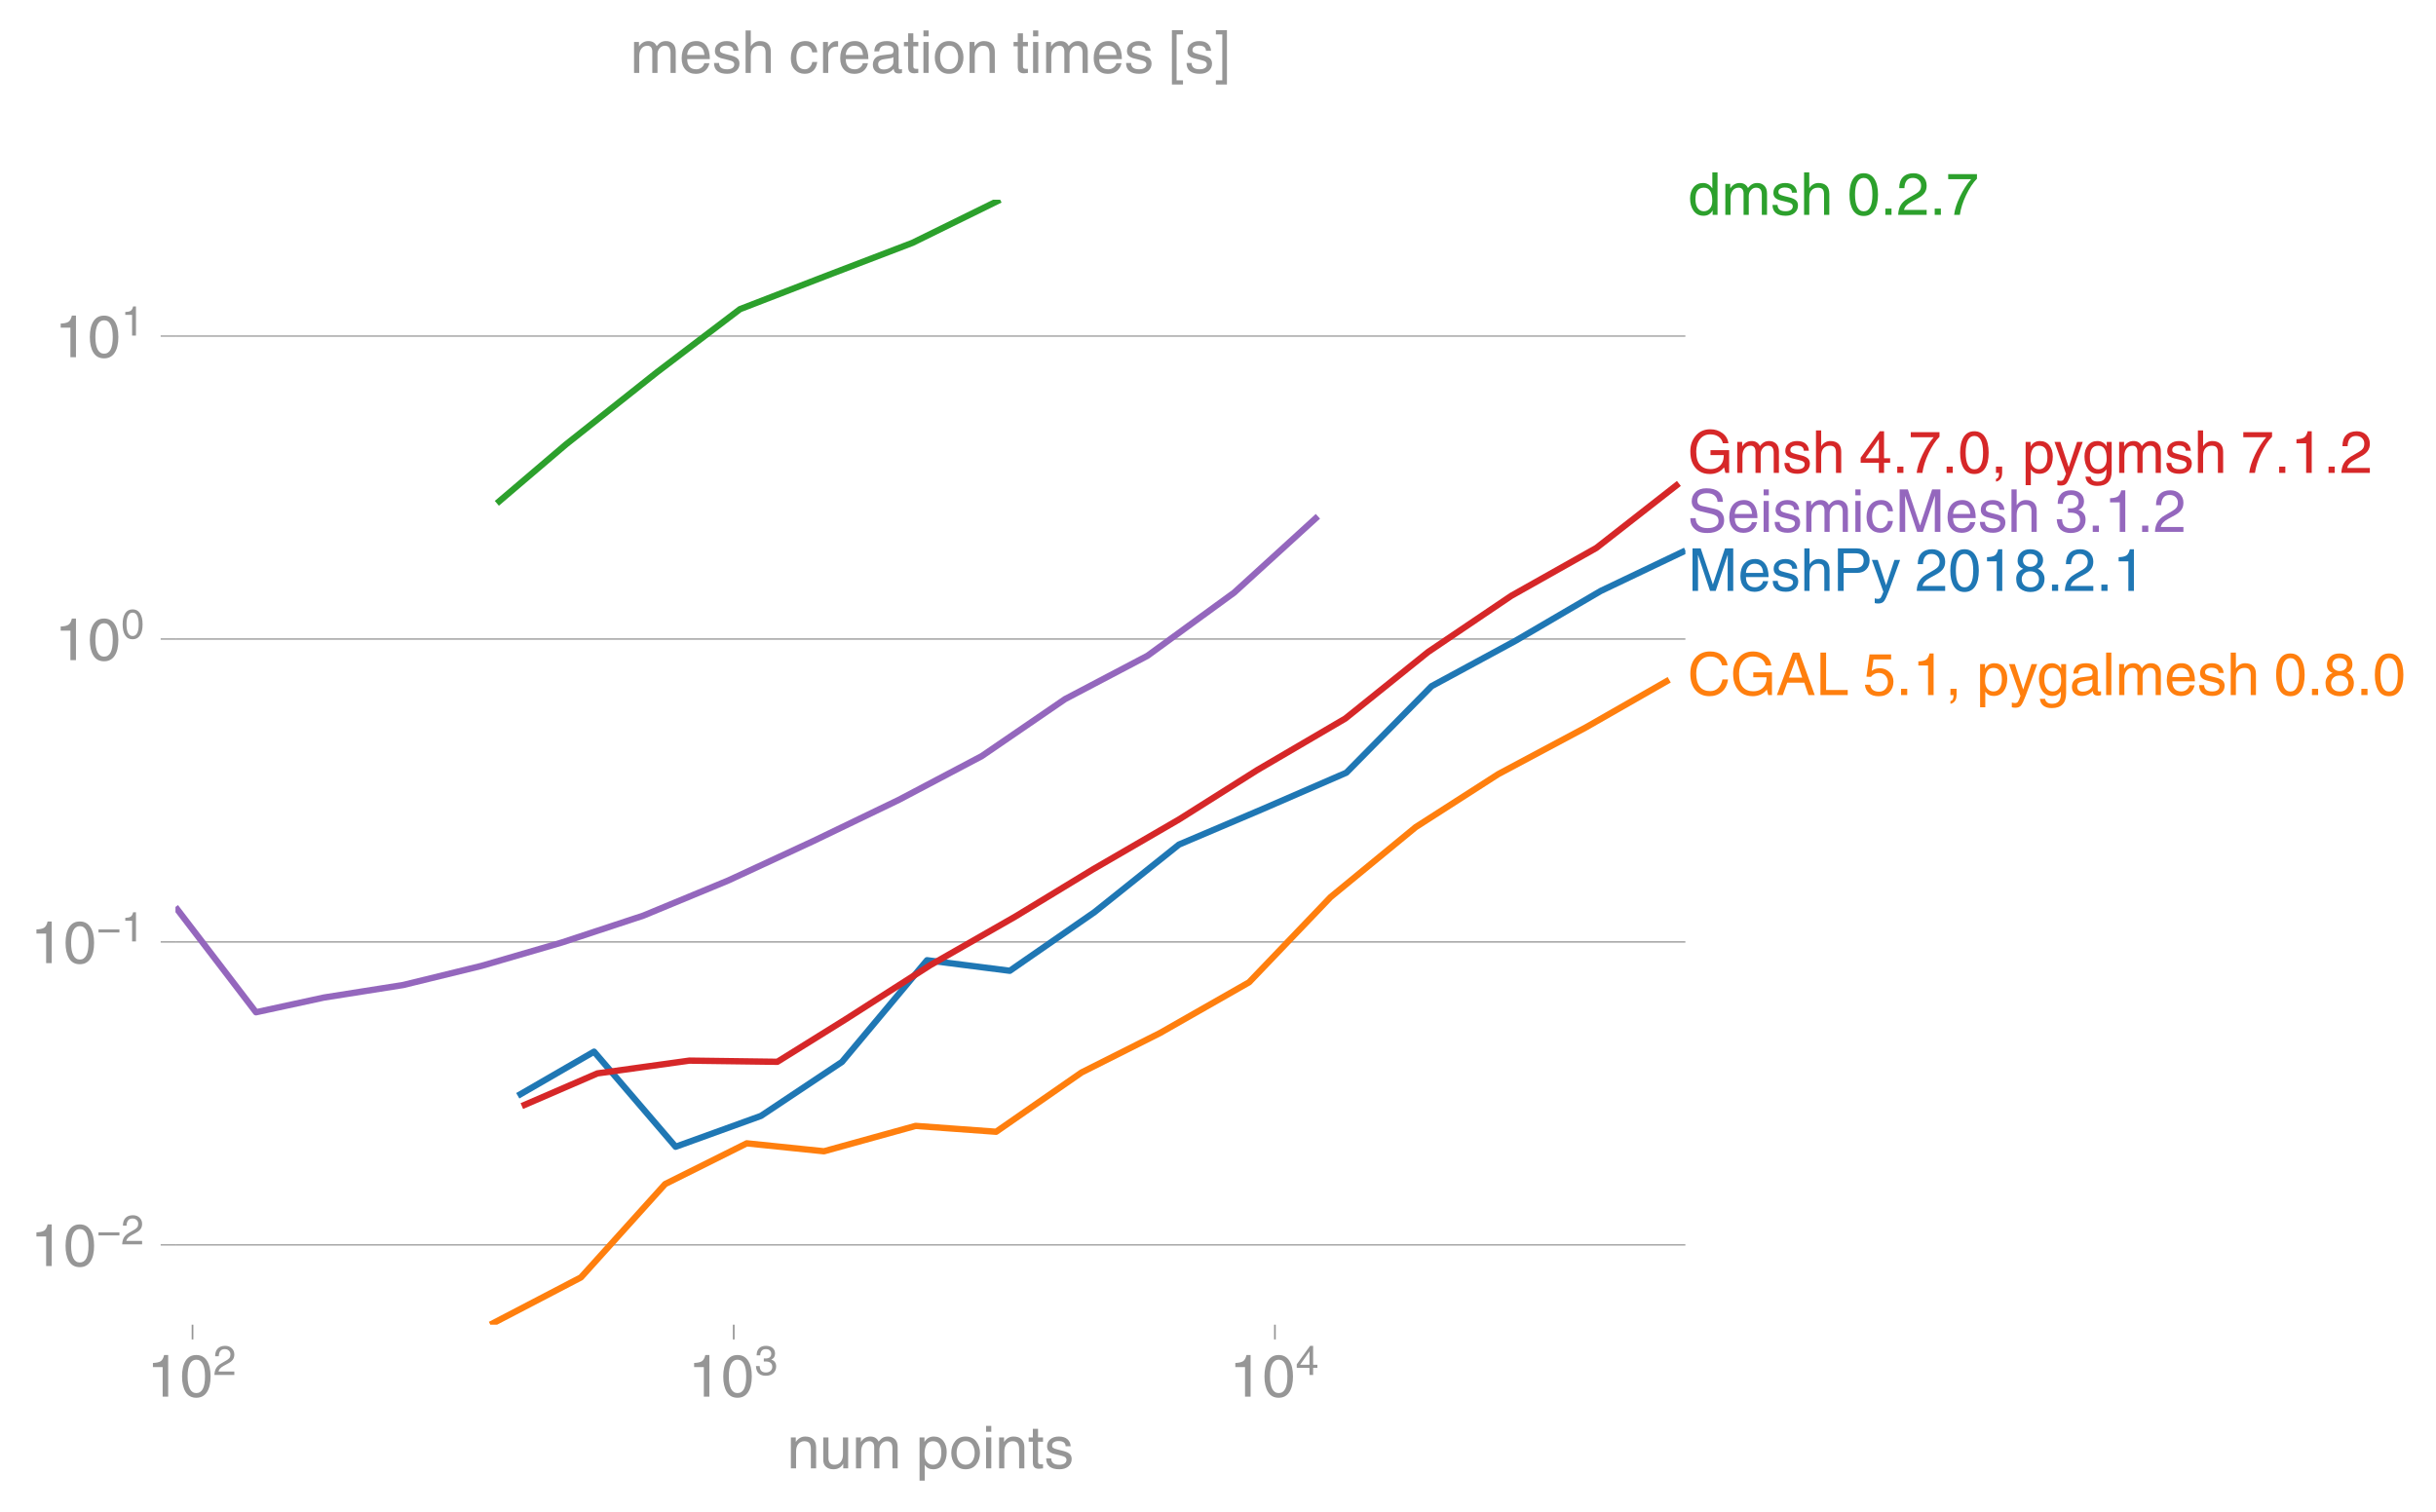
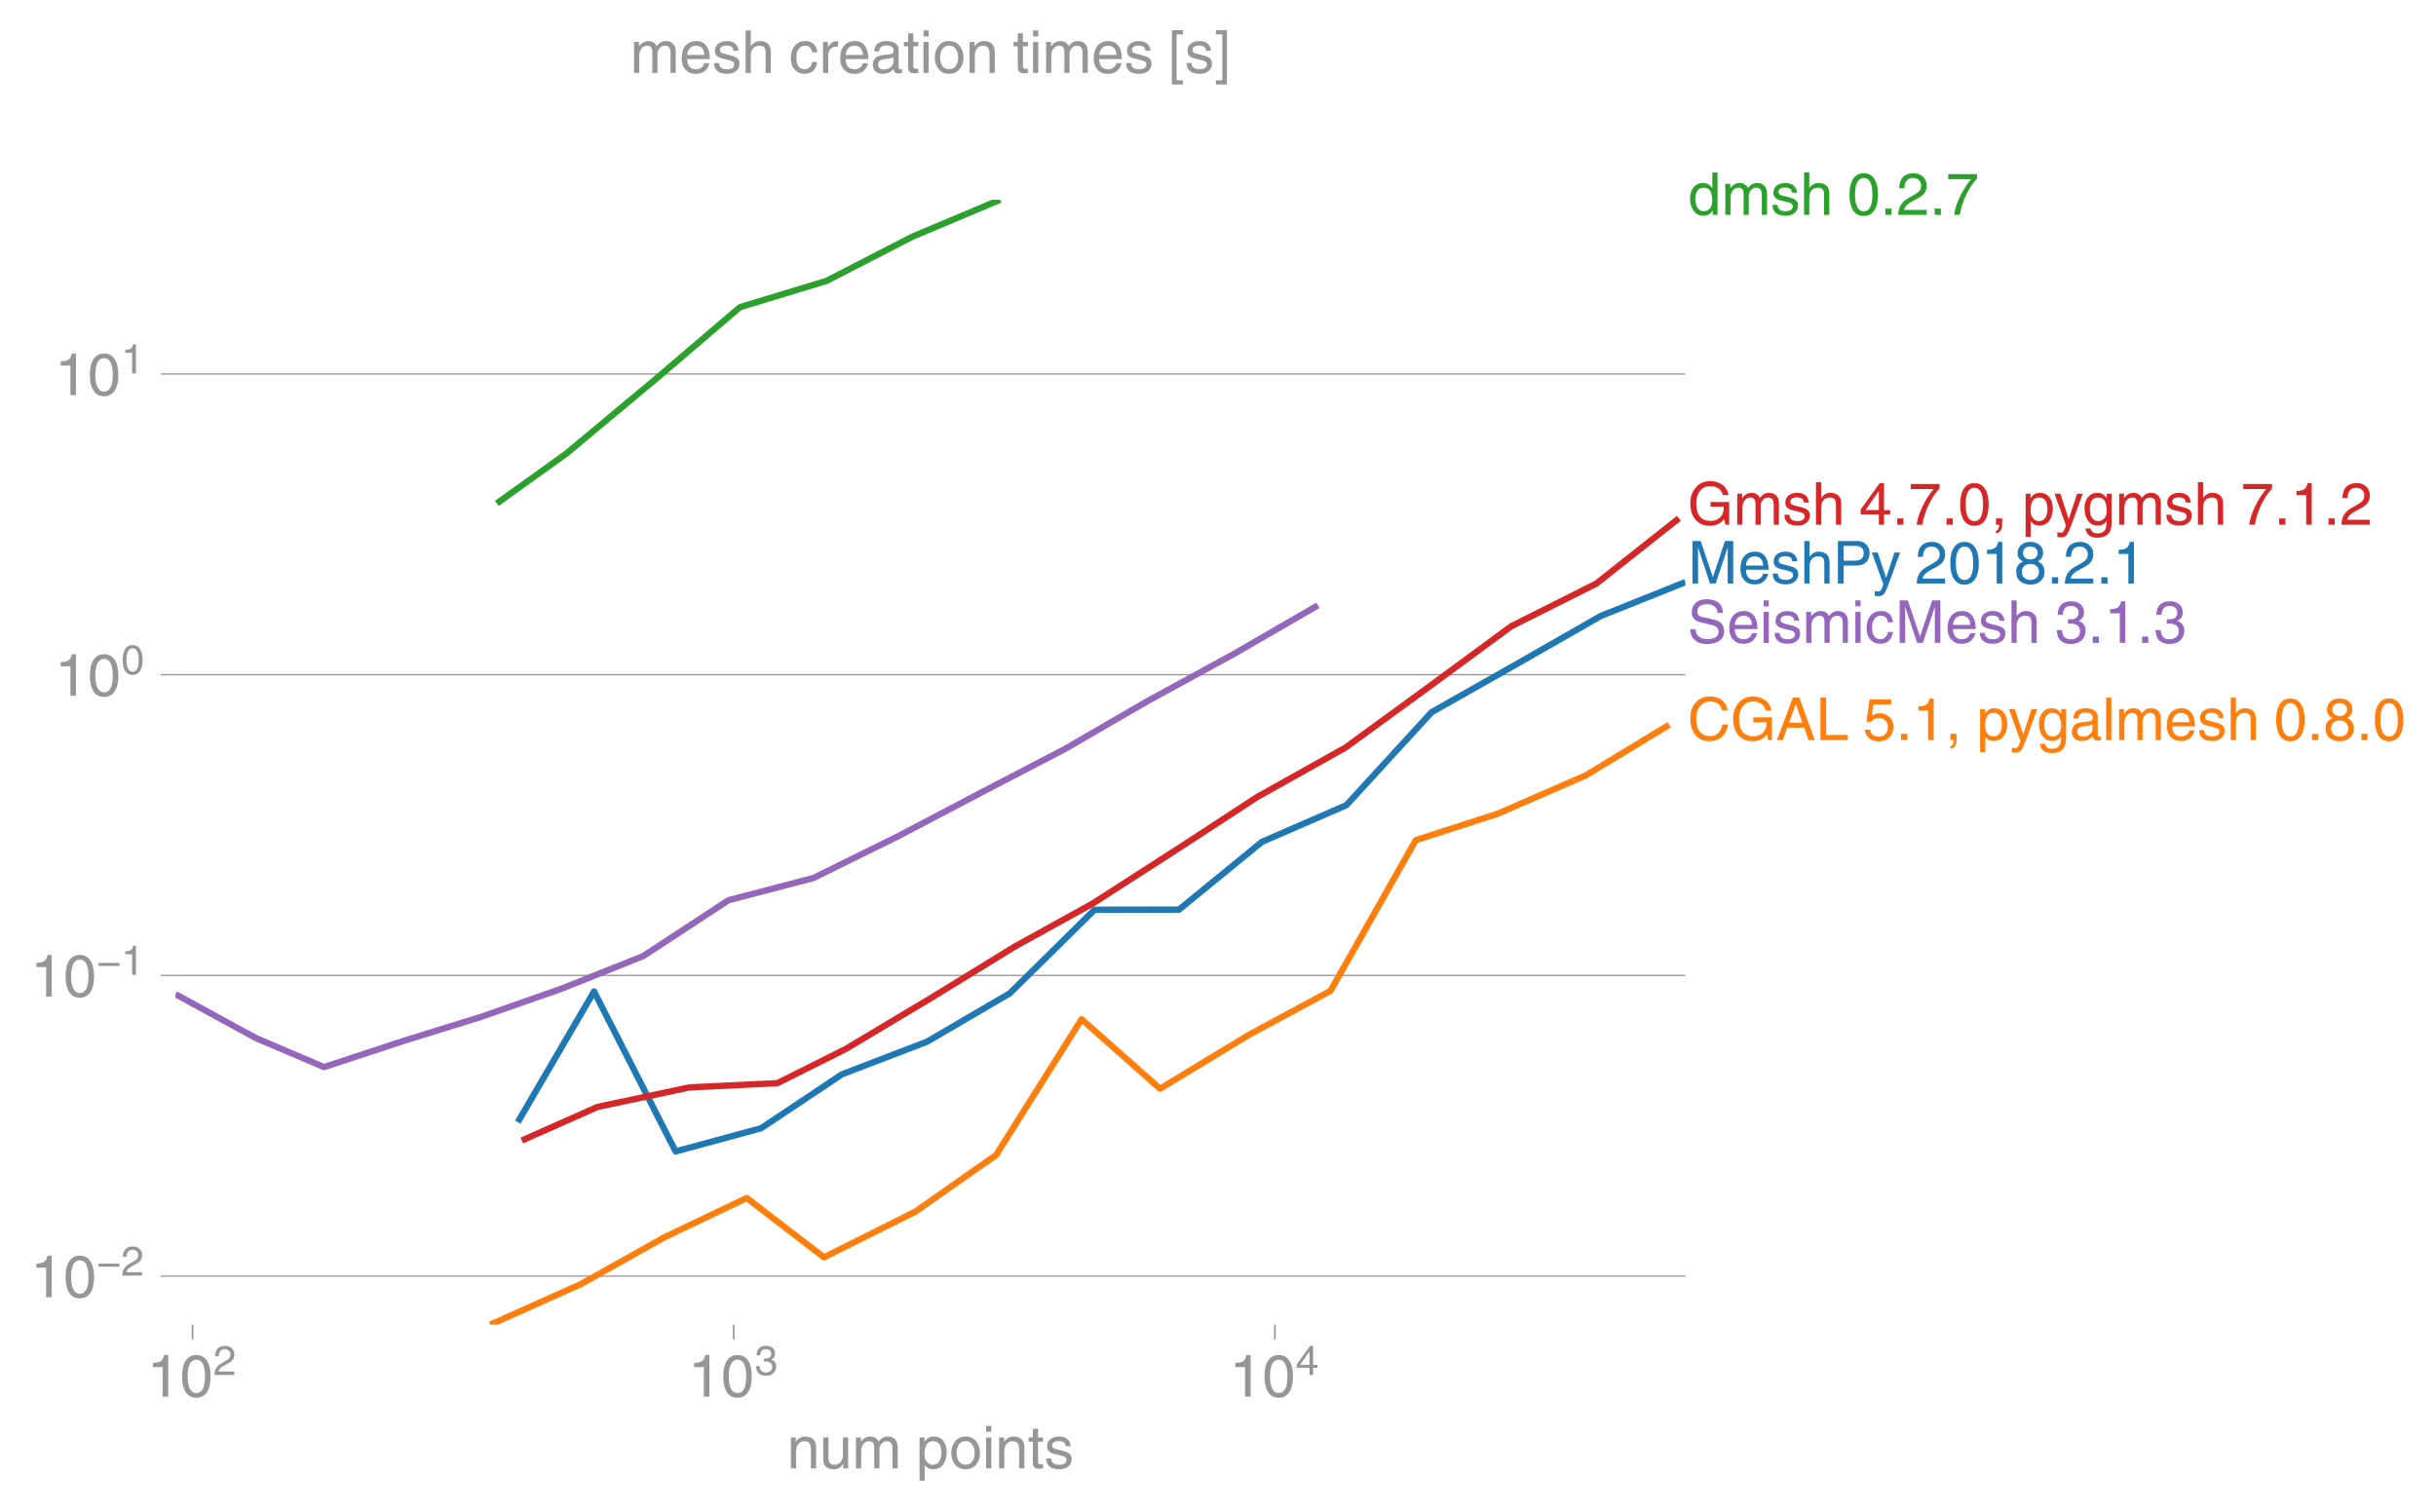
<svg xmlns="http://www.w3.org/2000/svg" xmlns:xlink="http://www.w3.org/1999/xlink" height="476.609" viewBox="0 0 576.155 357.457" width="768.207">
  <defs>
    <style>*{stroke-linecap:butt;stroke-linejoin:round}</style>
  </defs>
  <g id="figure_1">
    <path d="M0 357.457h576.155V0H0z" fill="none" id="patch_1" />
    <g id="axes_1">
      <path d="M41.5 313.361h357.12V47.25H41.5z" fill="none" id="patch_2" />
      <g id="matplotlib.axis_1">
        <g id="xtick_1">
          <g id="line2d_1">
            <defs>
-               <path d="M0 0v3.5" id="m5f967fac92" stroke="#969696" stroke-width=".4" />
-             </defs>
-             <use x="45.534" xlink:href="#m5f967fac92" y="313.361" fill="#969696" stroke="#969696" stroke-width=".4" />
+               <path d="M0 0v3.5" id="m0a24eafb05" stroke="#969696" stroke-width=".4" />
+             </defs>
+             <use x="45.534" xlink:href="#m0a24eafb05" y="313.361" fill="#969696" stroke="#969696" stroke-width=".4" />
          </g>
          <g transform="matrix(.14 0 0 -.14 34.754 330.41)" fill="#969696" id="text_1">
            <defs>
              <path d="M35.89 0h-9.374v49.906H10.109v6.985q8.594.28 12.782 2.75Q27.094 62.109 29 70.313h6.89z" id="HelveticaWorld-Regular-49" />
              <path d="M42.484 34.188q0 14.109-3.734 21.156-3.734 7.062-10.969 7.062-7.078 0-10.89-7.062-3.797-7.047-3.797-21.157 0-13.671 3.75-20.937Q20.609 6 27.78 6q7.235 0 10.969 7 3.734 7.016 3.734 21.188zm9.422 0q0-17.297-6.25-26.704-6.25-9.39-17.875-9.39-12.062 0-18.062 9.734-6 9.75-6 26.36 0 17.03 6.14 26.578 6.157 9.547 17.922 9.547 11.625 0 17.875-9.5t6.25-26.626z" id="HelveticaWorld-Regular-48" />
              <path d="M4.39 45.125q0 12.39 6.391 18.781 6.406 6.407 17.938 6.407 9.656 0 15.812-5.86 6.157-5.86 6.157-15.14 0-7.22-3.547-12.188-3.532-4.953-10.422-8.703l-12.11-6.64Q13.922 15.921 12.5 8.296h38.188V0H2.593q.39 9.906 4.297 16.5 3.906 6.594 12.203 11.375l12.593 7.328q5.032 2.89 7.329 5.984 2.297 3.094 2.297 8.516 0 5.375-3.766 9.031-3.75 3.672-10.156 3.672-7.078 0-10.594-4.672-3.516-4.656-3.61-12.609z" id="HelveticaWorld-Regular-50" />
            </defs>
            <use transform="translate(0 .173)" xlink:href="#HelveticaWorld-Regular-49" />
            <use transform="translate(55.615 .173)" xlink:href="#HelveticaWorld-Regular-48" />
            <use transform="matrix(.7 0 0 .7 112.146 36.781)" xlink:href="#HelveticaWorld-Regular-50" />
          </g>
        </g>
        <g id="xtick_2">
-           <use x="173.537" xlink:href="#m5f967fac92" y="313.361" fill="#969696" stroke="#969696" stroke-width=".4" id="line2d_2" />
+           <use x="173.537" xlink:href="#m0a24eafb05" y="313.361" fill="#969696" stroke="#969696" stroke-width=".4" id="line2d_2" />
          <g transform="matrix(.14 0 0 -.14 162.757 330.41)" fill="#969696" id="text_2">
            <defs>
              <path d="M22.406 39.984q2.203-.187 4.594-.187 6.203 0 9.781 2.86 3.594 2.859 3.594 8.656 0 4.687-3.344 7.89-3.343 3.203-9.64 3.203-6.985 0-10.235-4.11-3.234-4.093-3.437-10.983h-8.64q0 10.984 5.765 16.984 5.765 6.016 16.937 6.016 9.922 0 15.828-5.11 5.907-5.094 5.907-13.39 0-10.704-9.032-14.5v-.204q11.72-4 11.72-16.406 0-9.906-6.595-16.265-6.593-6.344-18.703-6.344-9.906 0-16.312 5.203Q4.204 8.5 3.422 21.484H12.5q.203-8.109 4-11.797Q20.313 6 27.484 6q6.938 0 11.141 3.86 4.203 3.859 4.203 9.718 0 6.406-4.016 9.672-4 3.266-12.39 3.266-2 0-4.016-.094z" id="HelveticaWorld-Regular-51" />
            </defs>
            <use transform="translate(0 .173)" xlink:href="#HelveticaWorld-Regular-49" />
            <use transform="translate(55.615 .173)" xlink:href="#HelveticaWorld-Regular-48" />
            <use transform="matrix(.7 0 0 .7 112.146 36.781)" xlink:href="#HelveticaWorld-Regular-51" />
          </g>
        </g>
        <g id="xtick_3">
-           <use x="301.54" xlink:href="#m5f967fac92" y="313.361" fill="#969696" stroke="#969696" stroke-width=".4" id="line2d_3" />
+           <use x="301.54" xlink:href="#m0a24eafb05" y="313.361" fill="#969696" stroke="#969696" stroke-width=".4" id="line2d_3" />
          <g transform="matrix(.14 0 0 -.14 290.76 330.41)" fill="#969696" id="text_3">
            <defs>
              <path d="M10.594 24.703h22.61v31.89h-.188zM42 17.093V0h-8.797v17.094H2.484v8.593L34.72 70.314H42v-45.61h10.297v-7.61z" id="HelveticaWorld-Regular-52" />
            </defs>
            <use transform="translate(0 .173)" xlink:href="#HelveticaWorld-Regular-49" />
            <use transform="translate(55.615 .173)" xlink:href="#HelveticaWorld-Regular-48" />
            <use transform="matrix(.7 0 0 .7 112.146 36.781)" xlink:href="#HelveticaWorld-Regular-52" />
          </g>
        </g>
        <g transform="matrix(.14 0 0 -.14 186.133 347.359)" fill="#969696" id="text_4">
          <defs>
            <path d="M49.219 0h-8.844v32.172q0 7.422-2.594 10.578-2.578 3.156-8.578 3.156-5.906 0-9.875-4.5-3.953-4.484-3.953-12.89V0H6.594v52.297h8.297v-7.375h.203q6.203 8.89 15.812 8.89 8.89 0 13.594-4.718 4.719-4.703 4.719-13.5z" id="HelveticaWorld-Regular-110" />
            <path d="M6.11 52.297h8.78V17.578q0-5.765 2.61-8.625Q20.125 6.11 25 6.11q6.781 0 10.594 4.797 3.812 4.813 3.812 12.578v28.813h8.782V0H39.89v7.625l-.188.188q-4.984-9.329-16.61-9.329-7.515 0-12.25 4.094Q6.11 6.688 6.11 14.703z" id="HelveticaWorld-Regular-117" />
            <path d="M6.594 52.297h8.297v-7.375h.203q5.906 8.89 15.812 8.89 9.813 0 13.922-8.5 3.75 4.594 7.266 6.547 3.515 1.953 8.703 1.953 6.781 0 11.484-4.453Q77 44.922 77 36.187V0h-8.781v33.797q0 6.094-2.297 9.094-2.297 3.015-7.422 3.015-5.172 0-8.75-4.203-3.563-4.203-3.563-9.812V0h-8.78v36.188q0 4.53-2.11 7.124-2.094 2.594-6.094 2.594-6.297 0-10.062-4.687-3.766-4.688-3.766-12.703V0H6.594z" id="HelveticaWorld-Regular-109" />
            <path d="M14.984 23.688q0-8.407 4.094-13 4.11-4.579 10.219-4.579 6.687 0 10.39 5.438 3.72 5.453 3.72 14.765 0 10.22-3.563 14.907-3.563 4.687-10.735 4.687-6.984 0-10.562-5.5-3.563-5.5-3.563-16.718zm-8.39 28.609h8.297v-7.375h.203q5.61 8.89 15.625 8.89 10.11 0 15.937-7.359 5.828-7.344 5.828-18.766 0-12.796-5.953-21Q40.578-1.515 29.5-1.515q-9.094 0-13.922 7.032h-.203v-26.22H6.594z" id="HelveticaWorld-Regular-112" />
            <path d="M12.703 26.219q0-8.735 3.953-14.375 3.953-5.64 11.219-5.64 7.531 0 11.438 5.905 3.906 5.907 3.906 14.11 0 8.297-3.907 14.078-3.906 5.797-11.437 5.797-6.969 0-11.078-5.453-4.094-5.438-4.094-14.422zm-8.984 0q0 11.672 6.484 19.625 6.5 7.968 17.672 7.968 11.438 0 17.875-8.062 6.453-8.047 6.453-19.531 0-11.516-6.406-19.625-6.39-8.11-17.922-8.11-11.078 0-17.625 7.86-6.531 7.86-6.531 19.875z" id="HelveticaWorld-Regular-111" />
            <path d="M6.594 61.813v9.968h8.781v-9.969zM15.375 0H6.594v52.297h8.781z" id="HelveticaWorld-Regular-105" />
            <path d="M17.188 45.016V10.984q0-2 1.093-3.046 1.11-1.047 3.938-1.047h3.375V0Q20.797-.688 19-.688q-5.516 0-8.063 2.641-2.53 2.64-2.53 8.547v34.516H1.311v7.28h7.094v14.595h8.781V52.297h8.407v-7.281z" id="HelveticaWorld-Regular-116" />
            <path d="M36.078 37.406q-.187 4.688-3.344 6.735-3.14 2.047-9.047 2.047-4.296 0-7.359-1.907-3.047-1.89-3.047-5.468 0-2.829 1.797-4.172 1.813-1.344 7.828-2.86l8.688-2.187q7.906-2 11.297-5.11 3.406-3.093 3.406-8.656 0-7.719-5.64-12.531-5.641-4.813-15.063-4.813-11 0-16.64 4.563-5.626 4.578-5.735 13.75h8.5q.203-5.422 3.594-8.063 3.39-2.625 10.171-2.625 5.516 0 8.766 2.188 3.25 2.203 3.25 6.11 0 2.78-2.11 4.437-2.093 1.672-8.296 3.078l-10.203 2.5q-6.203 1.562-9.157 4.656-2.953 3.094-2.953 8.031 0 7.72 5.516 12.203 5.531 4.5 14.406 4.5 9.485 0 14.531-4.624 5.047-4.61 5.344-11.782z" id="HelveticaWorld-Regular-115" />
          </defs>
          <use xlink:href="#HelveticaWorld-Regular-110" />
          <use x="55.176" xlink:href="#HelveticaWorld-Regular-117" />
          <use x="109.961" xlink:href="#HelveticaWorld-Regular-109" />
          <use x="192.969" xlink:href="#HelveticaWorld-Regular-32" />
          <use x="217.383" xlink:href="#HelveticaWorld-Regular-112" />
          <use x="273.877" xlink:href="#HelveticaWorld-Regular-111" />
          <use x="329.785" xlink:href="#HelveticaWorld-Regular-105" />
          <use x="351.807" xlink:href="#HelveticaWorld-Regular-110" />
          <use x="406.982" xlink:href="#HelveticaWorld-Regular-116" />
          <use x="434.668" xlink:href="#HelveticaWorld-Regular-115" />
        </g>
      </g>
      <g id="matplotlib.axis_2">
        <g id="ytick_1">
-           <path clip-path="url(#pe2a75d7a93)" d="M41.5 294.489h357.12" fill="none" stroke="#969696" stroke-linecap="square" stroke-width=".3" id="line2d_4" />
+           <path clip-path="url(#p9ab7236c02)" d="M41.5 301.88h357.12" fill="none" stroke="#969696" stroke-linecap="square" stroke-width=".3" id="line2d_4" />
          <g id="line2d_5">
            <defs>
-               <path d="M0 0h-3.5" id="m455a073f5c" stroke="#969696" stroke-width=".3" />
-             </defs>
-             <use x="41.5" xlink:href="#m455a073f5c" y="294.489" fill="#969696" stroke="#969696" stroke-width=".3" />
-           </g>
-           <g transform="matrix(.14 0 0 -.14 7.2 299.514)" fill="#969696" id="text_5">
+               <path d="M0 0h-3.5" id="m73ad8ef27e" stroke="#969696" stroke-width=".3" />
+             </defs>
+             <use x="41.5" xlink:href="#m73ad8ef27e" y="301.88" fill="#969696" stroke="#969696" stroke-width=".3" />
+           </g>
+           <g transform="matrix(.14 0 0 -.14 7.2 306.904)" fill="#969696" id="text_5">
            <defs>
              <path d="M54.594 21.578H4v7.328h50.594z" id="HelveticaWorld-Regular-8722" />
            </defs>
            <use transform="translate(0 .173)" xlink:href="#HelveticaWorld-Regular-49" />
            <use transform="translate(55.615 .173)" xlink:href="#HelveticaWorld-Regular-48" />
            <use transform="matrix(.7 0 0 .7 112.146 36.781)" xlink:href="#HelveticaWorld-Regular-8722" />
            <use transform="matrix(.7 0 0 .7 153.161 36.781)" xlink:href="#HelveticaWorld-Regular-50" />
          </g>
        </g>
        <g id="ytick_2">
-           <path clip-path="url(#pe2a75d7a93)" d="M41.5 222.828h357.12" fill="none" stroke="#969696" stroke-linecap="square" stroke-width=".3" id="line2d_6" />
-           <use x="41.5" xlink:href="#m455a073f5c" y="222.828" fill="#969696" stroke="#969696" stroke-width=".3" id="line2d_7" />
-           <g transform="matrix(.14 0 0 -.14 7.2 227.852)" fill="#969696" id="text_6">
+           <path clip-path="url(#p9ab7236c02)" d="M41.5 230.743h357.12" fill="none" stroke="#969696" stroke-linecap="square" stroke-width=".3" id="line2d_6" />
+           <use x="41.5" xlink:href="#m73ad8ef27e" y="230.743" fill="#969696" stroke="#969696" stroke-width=".3" id="line2d_7" />
+           <g transform="matrix(.14 0 0 -.14 7.2 235.767)" fill="#969696" id="text_6">
            <use transform="translate(0 .173)" xlink:href="#HelveticaWorld-Regular-49" />
            <use transform="translate(55.615 .173)" xlink:href="#HelveticaWorld-Regular-48" />
            <use transform="matrix(.7 0 0 .7 112.146 36.781)" xlink:href="#HelveticaWorld-Regular-8722" />
            <use transform="matrix(.7 0 0 .7 153.161 36.781)" xlink:href="#HelveticaWorld-Regular-49" />
          </g>
        </g>
        <g id="ytick_3">
-           <path clip-path="url(#pe2a75d7a93)" d="M41.5 151.166h357.12" fill="none" stroke="#969696" stroke-linecap="square" stroke-width=".3" id="line2d_8" />
-           <use x="41.5" xlink:href="#m455a073f5c" y="151.166" fill="#969696" stroke="#969696" stroke-width=".3" id="line2d_9" />
-           <g transform="matrix(.14 0 0 -.14 12.94 156.191)" fill="#969696" id="text_7">
+           <path clip-path="url(#p9ab7236c02)" d="M41.5 159.606h357.12" fill="none" stroke="#969696" stroke-linecap="square" stroke-width=".3" id="line2d_8" />
+           <use x="41.5" xlink:href="#m73ad8ef27e" y="159.606" fill="#969696" stroke="#969696" stroke-width=".3" id="line2d_9" />
+           <g transform="matrix(.14 0 0 -.14 12.94 164.63)" fill="#969696" id="text_7">
            <use transform="translate(0 .173)" xlink:href="#HelveticaWorld-Regular-49" />
            <use transform="translate(55.615 .173)" xlink:href="#HelveticaWorld-Regular-48" />
            <use transform="matrix(.7 0 0 .7 112.146 36.781)" xlink:href="#HelveticaWorld-Regular-48" />
          </g>
        </g>
        <g id="ytick_4">
-           <path clip-path="url(#pe2a75d7a93)" d="M41.5 79.505h357.12" fill="none" stroke="#969696" stroke-linecap="square" stroke-width=".3" id="line2d_10" />
-           <use x="41.5" xlink:href="#m455a073f5c" y="79.505" fill="#969696" stroke="#969696" stroke-width=".3" id="line2d_11" />
-           <g transform="matrix(.14 0 0 -.14 12.94 84.53)" fill="#969696" id="text_8">
+           <path clip-path="url(#p9ab7236c02)" d="M41.5 88.469h357.12" fill="none" stroke="#969696" stroke-linecap="square" stroke-width=".3" id="line2d_10" />
+           <use x="41.5" xlink:href="#m73ad8ef27e" y="88.469" fill="#969696" stroke="#969696" stroke-width=".3" id="line2d_11" />
+           <g transform="matrix(.14 0 0 -.14 12.94 93.493)" fill="#969696" id="text_8">
            <use transform="translate(0 .173)" xlink:href="#HelveticaWorld-Regular-49" />
            <use transform="translate(55.615 .173)" xlink:href="#HelveticaWorld-Regular-48" />
            <use transform="matrix(.7 0 0 .7 112.146 36.781)" xlink:href="#HelveticaWorld-Regular-49" />
          </g>
        </g>
      </g>
-       <path clip-path="url(#pe2a75d7a93)" d="M117.51 119.066l16.371-13.95L155.43 88.02l19.588-14.884 20.463-7.91 20.35-7.788 20.727-10.189" fill="none" stroke="#2ca02c" stroke-linecap="square" stroke-width="1.5" id="line2d_12" />
-       <path clip-path="url(#pe2a75d7a93)" d="M122.46 259.212l18.045-10.429 19.291 22.492 20.19-7.301 19.155-12.765 20.115-24.055 19.58 2.494 20.03-13.876 19.978-15.98 19.64-8.345 19.957-8.662 20.144-20.456 19.958-10.803 20.076-11.735 20.001-9.545" fill="none" stroke="#1f77b4" stroke-linecap="square" stroke-width="1.5" id="line2d_13" />
-       <path clip-path="url(#pe2a75d7a93)" d="M115.965 313.361l21.433-11.176 19.924-22.091 19.297-9.629 18.26 1.878 21.675-6 19.048 1.385 20.21-14.029 18.55-9.327 21.067-12.002 19.267-20.14 20.155-16.574 19.507-12.522 20.652-11.019 19.786-11.308" fill="none" stroke="#ff7f0e" stroke-linecap="square" stroke-width="1.5" id="line2d_14" />
-       <path clip-path="url(#pe2a75d7a93)" d="M123.427 261.651l17.878-7.733 21.74-3.019 20.813.279 16.153-10.056 20.021-12.809 20.028-11.45 18.409-11.19 20.375-11.82 18.536-11.698 20.83-12.189 19.576-15.743 19.664-13.281 20.122-11.326 19.513-15.253" fill="none" stroke="#d62728" stroke-linecap="square" stroke-width="1.5" id="line2d_15" />
-       <path clip-path="url(#pe2a75d7a93)" d="M41.5 214.552l19.045 24.906 16.099-3.487 18.705-2.956 18.542-4.529 18.96-5.518 19.329-6.376 20.12-8.33 20.1-9.32 20.223-9.747 19.582-10.33 19.702-13.49 19.485-10.243 20.502-14.941 19.814-18.056" fill="none" stroke="#9467bd" stroke-linecap="square" stroke-width="1.5" id="line2d_16" />
+       <path clip-path="url(#p9ab7236c02)" d="M117.51 119.077l16.371-11.732L155.43 89.38l19.588-16.717 20.463-6.213 20.35-10.48 20.727-8.72" fill="none" stroke="#2ca02c" stroke-linecap="square" stroke-width="1.5" id="line2d_12" />
+       <path clip-path="url(#p9ab7236c02)" d="M122.46 265.462l18.045-30.92 19.291 37.84 20.19-5.474 19.155-12.775 20.115-7.71 19.58-11.448 20.03-19.763 19.978-.029 19.64-16.04 19.957-8.673 20.144-21.982 19.958-11.297 20.076-11.483 20.001-8.007" fill="none" stroke="#1f77b4" stroke-linecap="square" stroke-width="1.5" id="line2d_13" />
+       <path clip-path="url(#p9ab7236c02)" d="M115.965 313.361l21.433-9.606 19.924-11.155 19.297-9.199 18.26 14.031 21.675-10.842 19.048-13.367 20.21-32.11 18.55 16.424 21.067-12.759 19.267-10.39 20.155-35.637 19.507-6.305 20.652-9 19.786-11.99" fill="none" stroke="#ff7f0e" stroke-linecap="square" stroke-width="1.5" id="line2d_14" />
+       <path clip-path="url(#p9ab7236c02)" d="M123.427 269.801l17.878-7.939 21.74-4.625 20.813-1 16.153-8.084 20.021-11.965 20.028-12.29 18.409-10.176 20.375-13.108 18.536-12.093 20.83-11.659 19.576-14.26 19.664-14.462 20.122-10.097 19.513-15.43" fill="none" stroke="#d62728" stroke-linecap="square" stroke-width="1.5" id="line2d_15" />
+       <path clip-path="url(#p9ab7236c02)" d="M41.5 235.18l19.045 10.395 16.099 6.853 18.705-6.164 18.542-5.753 18.96-6.644 19.329-7.726 20.12-13.188 20.1-5.259 20.223-9.982 19.582-10.297 19.702-10.258 19.485-11.295 20.502-11.193 19.814-11.475" fill="none" stroke="#9467bd" stroke-linecap="square" stroke-width="1.5" id="line2d_16" />
      <g transform="matrix(.14 0 0 -.14 399.172 50.825)" fill="#2ca02c" id="text_9">
        <defs>
          <path d="M13.094 26.313q0-9.704 3.844-14.954 3.859-5.25 10.265-5.25 6.094 0 10.188 4.485 4.109 4.5 4.109 13.094 0 11.03-3.5 16.625-3.484 5.593-10.61 5.593-6.78 0-10.546-4.453-3.75-4.437-3.75-15.14zM50.39 0h-8.297v7.172h-.203q-4.97-8.688-15.078-8.688-10.891 0-16.86 8.297Q4 15.094 4 27.688q0 11.625 5.906 18.875 5.922 7.25 15.875 7.25 9.813 0 15.625-8.891l.203.594V71.78h8.782z" id="HelveticaWorld-Regular-100" />
          <path d="M49.219 0h-8.844v34.188q0 6.296-2.438 9-2.437 2.718-7.953 2.718-6.797 0-10.703-4.406-3.906-4.39-3.906-12.984V0H6.594v71.781h8.781V45.312h.203q6 8.5 15.328 8.5 8.594 0 13.453-4.5 4.86-4.484 4.86-13.718z" id="HelveticaWorld-Regular-104" />
          <path d="M19.094 0H8.687v10.594h10.407z" id="HelveticaWorld-Regular-46" />
          <path d="M3.719 68.797h48.578v-7.719Q42.28 50.875 33.984 33.484 25.687 16.11 23.391 0h-9.672q1.469 13.281 9.719 30.531 8.25 17.266 18.953 29.672H3.719z" id="HelveticaWorld-Regular-55" />
        </defs>
        <use xlink:href="#HelveticaWorld-Regular-100" />
        <use x="56.982" xlink:href="#HelveticaWorld-Regular-109" />
        <use x="139.99" xlink:href="#HelveticaWorld-Regular-115" />
        <use x="189.99" xlink:href="#HelveticaWorld-Regular-104" />
        <use x="245.166" xlink:href="#HelveticaWorld-Regular-32" />
        <use x="269.58" xlink:href="#HelveticaWorld-Regular-48" />
        <use x="325.195" xlink:href="#HelveticaWorld-Regular-46" />
        <use x="352.979" xlink:href="#HelveticaWorld-Regular-50" />
        <use x="408.594" xlink:href="#HelveticaWorld-Regular-46" />
        <use x="436.377" xlink:href="#HelveticaWorld-Regular-55" />
      </g>
-       <g transform="matrix(.14 0 0 -.14 399.172 139.775)" fill="#1f77b4" id="text_10">
+       <g transform="matrix(.14 0 0 -.14 399.172 138.03)" fill="#1f77b4" id="text_10">
        <defs>
          <path d="M67.484 0v42.39q0 .829.094 8.126t.094 9.78h-.281L47.312 0h-9.609L17.578 60.203h-.297q0-3.61.094-10.297.11-6.687.11-7.515V0H8.108v71.781h13.86L42.39 11.078h.28l20.313 60.703h13.922V0z" id="HelveticaWorld-Regular-77" />
          <path d="M42.484 30.328q-.687 8.485-4.5 12.031-3.797 3.547-10.109 3.547-6.39 0-10.328-4.5-3.922-4.484-4.172-11.078zm8.391-13.922q-1.453-8.11-7.953-13.422-5.719-4.5-15.047-4.593-10.984.093-17.438 7.203Q4 12.704 4 24.704q0 13.78 6.64 21.437 6.641 7.672 18.47 7.672 10.593 0 16.546-7.922 5.953-7.907 5.953-22.594H13.375q0-8.203 3.813-12.703Q21 6.109 28.608 6.109q5.375 0 9.235 3.235 3.86 3.25 4.25 7.062z" id="HelveticaWorld-Regular-101" />
          <path d="M17.828 38.625H37.11q7.282 0 10.938 3.188 3.656 3.203 3.656 9.703 0 5.812-3.516 8.89-3.515 3.078-10.687 3.078H17.828zm0-38.625H8.11v71.781h32.266q9.625 0 15.484-5.594 5.86-5.593 5.86-14.578 0-9.328-5.672-15.312-5.656-5.969-15.672-5.969H17.828z" id="HelveticaWorld-Regular-80" />
          <path d="M39.016 52.297h9.562L29.891.984q-.5-1.375-.985-2.593-4.25-11.329-7.328-15.547-3.078-4.235-9.953-4.235-3.61 0-5.906.782v8.015q2.484-.89 5.468-.89 3.22 0 4.704 2.03 1.5 2.032 4.421 9.938L.875 52.297h9.922L24.812 9.719H25z" id="HelveticaWorld-Regular-121" />
          <path d="M27.594 40.578q5.422 0 8.953 3.094 3.547 3.11 3.547 8.234 0 4.594-3.407 7.547-3.39 2.953-9.687 2.953-5.61 0-8.672-3.11-3.047-3.093-3.047-7.874 0-5.125 3.813-7.984 3.812-2.86 8.5-2.86zm.093-7.562q-6.78 0-10.64-3.766-3.86-3.766-3.86-9.234 0-6.297 3.907-10.157Q21 6 28.219 6q6.406 0 10.234 3.86 3.828 3.859 3.828 10.265 0 5.469-3.828 9.172-3.828 3.719-10.766 3.719zM49.22 52.203q0-10.594-9.032-14.797 6.204-2.781 8.86-7.36 2.656-4.562 2.656-9.733 0-10.016-6.453-16.125-6.438-6.094-17.375-6.094-9.563 0-16.813 5.25-7.25 5.25-7.25 17.062 0 11.922 11.907 16.907-9.516 3.796-9.516 13.671 0 8.297 5.64 13.813 5.641 5.516 15.641 5.516 10.016 0 15.875-5.204 5.86-5.203 5.86-12.906z" id="HelveticaWorld-Regular-56" />
        </defs>
        <use xlink:href="#HelveticaWorld-Regular-77" />
        <use x="85.01" xlink:href="#HelveticaWorld-Regular-101" />
        <use x="140.43" xlink:href="#HelveticaWorld-Regular-115" />
        <use x="190.43" xlink:href="#HelveticaWorld-Regular-104" />
        <use x="245.605" xlink:href="#HelveticaWorld-Regular-80" />
        <use x="310.254" xlink:href="#HelveticaWorld-Regular-121" />
        <use x="359.863" xlink:href="#HelveticaWorld-Regular-32" />
        <use x="384.277" xlink:href="#HelveticaWorld-Regular-50" />
        <use x="439.893" xlink:href="#HelveticaWorld-Regular-48" />
        <use x="495.508" xlink:href="#HelveticaWorld-Regular-49" />
        <use x="551.123" xlink:href="#HelveticaWorld-Regular-56" />
        <use x="606.738" xlink:href="#HelveticaWorld-Regular-46" />
        <use x="634.521" xlink:href="#HelveticaWorld-Regular-50" />
        <use x="690.137" xlink:href="#HelveticaWorld-Regular-46" />
        <use x="717.92" xlink:href="#HelveticaWorld-Regular-49" />
      </g>
-       <g transform="matrix(.14 0 0 -.14 399.172 164.424)" fill="#ff7f0e" id="text_11">
+       <g transform="matrix(.14 0 0 -.14 399.172 175.073)" fill="#ff7f0e" id="text_11">
        <defs>
          <path d="M58.016 50.203q-1.625 7.313-6.782 11.094-5.14 3.797-13.343 3.797-10.594 0-17.047-7.703-6.438-7.688-6.438-20.766 0-15.14 6.094-22.547 6.11-7.39 17.688-7.39 7.609 0 13.093 5.046 5.5 5.063 7.407 14.688h9.421Q66.22 12.594 57.625 5.344t-20.906-7.25q-14.703 0-23.516 10.11Q4.391 18.311 4.391 36.28q0 17.328 9.203 27.36 9.203 10.047 24.297 10.047 12.5 0 20.265-6.454 7.766-6.437 9.235-17.03z" id="HelveticaWorld-Regular-67" />
          <path d="M38.484 38.375h31.532V0h-6.297l-2.344 9.281Q56.781 3.421 50.578.75q-6.187-2.656-12.875-2.656-10.797 0-18.047 4.703-7.25 4.719-11.265 13.015-4 8.313-4 20.72 0 15.468 9.203 26.312 9.203 10.843 24.781 10.843 11.625 0 20.313-6.5Q67.39 60.688 68.796 50h-9.375q-1.703 7.078-7.219 11.078-5.516 4.016-14.312 4.016-10.594 0-17.047-7.985-6.438-7.984-6.438-21.125 0-15.28 6.39-22.437Q27.204 6.39 38.282 6.39q7.235 0 12.235 2.859 5 2.86 7.687 7.766 2.688 4.906 2.688 13.062H38.484z" id="HelveticaWorld-Regular-71" />
          <path d="M44 29.5L33.406 61.078h-.203L21.687 29.5zm-25.297-8.594L11.188 0h-9.97l27 71.781h10.985L65.187 0H54.594l-7.078 20.906z" id="HelveticaWorld-Regular-65" />
          <path d="M17.672 8.594h36.531V0H8.11v71.781h9.563z" id="HelveticaWorld-Regular-76" />
          <path d="M14.703 40.922q5.813 4.39 13.625 4.39 9.469 0 16.281-6.296 6.813-6.297 6.813-16.22 0-10.78-6.578-17.796-6.563-7-18.422-7-10.313 0-16.266 5.047Q4.203 8.109 3.22 17.39h9.094q.671-5.672 4.437-8.672 3.766-3 10.453-3 6.485 0 10.64 4.484Q42 14.703 42 21.688q0 7.125-4.36 11.421-4.343 4.297-11.218 4.297-7.813 0-13.047-6.687l-7.563.39 5.266 37.594h36.438v-8.5H17.672z" id="HelveticaWorld-Regular-53" />
          <path d="M8.688 10.594h10.406V.78q0-7.422-3.078-11.172-3.078-3.765-7.328-4.312v4.594Q14.015-9.422 14.015 0H8.687z" id="HelveticaWorld-Regular-44" />
          <path d="M12.984 26.313q0-9.61 3.813-14.907Q20.609 6.11 27.094 6.11q6.312 0 10.312 4.579 4 4.593 4 13 0 11.03-3.5 16.625-3.484 5.593-10.61 5.593-7.171 0-10.75-4.765-3.562-4.766-3.562-14.828zM49.812 2.983q0-12.609-6.062-18.797-6.047-6.203-18.266-6.203-8.78 0-13.984 4.047Q6.297-13.922 5.516-6.39h8.796q.672-3.812 3.532-6.062 2.86-2.25 8.281-2.25 7.375 0 11.125 3.969 3.766 3.953 3.766 12.828v3.719h-.188q-4.937-7.329-13.922-7.329-11.187 0-17.093 8.25-5.907 8.25-5.907 20.953 0 11.625 5.953 18.875 5.97 7.25 15.829 7.25 9.906 0 15.625-8.89h.187v7.375h8.313z" id="HelveticaWorld-Regular-103" />
          <path d="M38.375 26.703q-.969-1.015-3.828-1.656-2.86-.625-10.672-1.656-5.766-.688-8.469-2.844-2.703-2.14-2.703-5.656 0-4.297 2.281-6.688 2.297-2.39 7.329-2.39 6.296 0 11.171 3.578 4.891 3.593 4.891 8.718zM6.203 36.375q.297 8.844 5.734 13.14 5.454 4.297 15.844 4.297 8.297 0 13.907-3.765 5.624-3.75 5.624-10.844V9.078Q47.313 6 50.094 6q1.125 0 2.89.39V0Q50.594-.984 48-.984q-4.5 0-6.703 1.921-2.188 1.938-2.281 6.047-7.516-8.5-18.891-8.5-7.422 0-11.922 4.204Q3.72 6.89 3.72 13.624q0 6.89 3.906 11.125Q11.531 29 19 29.89l15.516 1.891q4.203.64 4.203 6.203 0 4.11-3.047 6.297-3.047 2.203-9.25 2.203-5.516 0-8.485-2.437-2.953-2.438-3.53-7.672z" id="HelveticaWorld-Regular-97" />
          <path d="M15.375 0H6.594v71.781h8.781z" id="HelveticaWorld-Regular-108" />
        </defs>
        <use xlink:href="#HelveticaWorld-Regular-67" />
        <use x="72.314" xlink:href="#HelveticaWorld-Regular-71" />
        <use x="149.414" xlink:href="#HelveticaWorld-Regular-65" />
        <use x="216.113" xlink:href="#HelveticaWorld-Regular-76" />
        <use x="271.729" xlink:href="#HelveticaWorld-Regular-32" />
        <use x="296.143" xlink:href="#HelveticaWorld-Regular-53" />
        <use x="351.758" xlink:href="#HelveticaWorld-Regular-46" />
        <use x="379.541" xlink:href="#HelveticaWorld-Regular-49" />
        <use x="435.156" xlink:href="#HelveticaWorld-Regular-44" />
        <use x="462.939" xlink:href="#HelveticaWorld-Regular-32" />
        <use x="487.354" xlink:href="#HelveticaWorld-Regular-112" />
        <use x="541.848" xlink:href="#HelveticaWorld-Regular-121" />
        <use x="589.457" xlink:href="#HelveticaWorld-Regular-103" />
        <use x="645.365" xlink:href="#HelveticaWorld-Regular-97" />
        <use x="700.297" xlink:href="#HelveticaWorld-Regular-108" />
        <use x="722.318" xlink:href="#HelveticaWorld-Regular-109" />
        <use x="805.326" xlink:href="#HelveticaWorld-Regular-101" />
        <use x="860.746" xlink:href="#HelveticaWorld-Regular-115" />
        <use x="910.746" xlink:href="#HelveticaWorld-Regular-104" />
        <use x="965.922" xlink:href="#HelveticaWorld-Regular-32" />
        <use x="990.336" xlink:href="#HelveticaWorld-Regular-48" />
        <use x="1045.951" xlink:href="#HelveticaWorld-Regular-46" />
        <use x="1073.734" xlink:href="#HelveticaWorld-Regular-56" />
        <use x="1129.35" xlink:href="#HelveticaWorld-Regular-46" />
        <use x="1157.133" xlink:href="#HelveticaWorld-Regular-48" />
      </g>
-       <g transform="matrix(.14 0 0 -.14 399.172 111.865)" fill="#d62728" id="text_12">
+       <g transform="matrix(.14 0 0 -.14 399.172 124.12)" fill="#d62728" id="text_12">
        <use xlink:href="#HelveticaWorld-Regular-71" />
        <use x="77.1" xlink:href="#HelveticaWorld-Regular-109" />
        <use x="160.107" xlink:href="#HelveticaWorld-Regular-115" />
        <use x="210.107" xlink:href="#HelveticaWorld-Regular-104" />
        <use x="265.283" xlink:href="#HelveticaWorld-Regular-32" />
        <use x="289.697" xlink:href="#HelveticaWorld-Regular-52" />
        <use x="345.313" xlink:href="#HelveticaWorld-Regular-46" />
        <use x="373.096" xlink:href="#HelveticaWorld-Regular-55" />
        <use x="428.711" xlink:href="#HelveticaWorld-Regular-46" />
        <use x="456.494" xlink:href="#HelveticaWorld-Regular-48" />
        <use x="512.109" xlink:href="#HelveticaWorld-Regular-44" />
        <use x="539.893" xlink:href="#HelveticaWorld-Regular-32" />
        <use x="564.307" xlink:href="#HelveticaWorld-Regular-112" />
        <use x="618.801" xlink:href="#HelveticaWorld-Regular-121" />
        <use x="666.41" xlink:href="#HelveticaWorld-Regular-103" />
        <use x="722.318" xlink:href="#HelveticaWorld-Regular-109" />
        <use x="805.326" xlink:href="#HelveticaWorld-Regular-115" />
        <use x="855.326" xlink:href="#HelveticaWorld-Regular-104" />
        <use x="910.502" xlink:href="#HelveticaWorld-Regular-32" />
        <use x="934.916" xlink:href="#HelveticaWorld-Regular-55" />
        <use x="990.531" xlink:href="#HelveticaWorld-Regular-46" />
        <use x="1018.314" xlink:href="#HelveticaWorld-Regular-49" />
        <use x="1073.93" xlink:href="#HelveticaWorld-Regular-46" />
        <use x="1101.713" xlink:href="#HelveticaWorld-Regular-50" />
      </g>
-       <g transform="matrix(.14 0 0 -.14 399.172 125.823)" fill="#9467bd" id="text_13">
+       <g transform="matrix(.14 0 0 -.14 399.172 152.078)" fill="#9467bd" id="text_13">
        <defs>
          <path d="M50.39 50.781q-.296 6.844-5.109 10.719-4.797 3.875-12.656 3.875-7.922 0-12.172-3.25-4.234-3.234-4.234-9.344 0-3.265 1.843-5.61 1.86-2.343 6.641-3.468l20.516-4.687q8.297-1.813 12.297-6.875 4.015-5.047 4.015-12.313 0-10.64-7.812-16.187-7.813-5.547-20.313-5.547-9.531 0-15.031 2.437-5.484 2.453-9.734 7.766-4.25 5.328-4.25 14.89h9.093q0-8 5.313-12.406 5.328-4.39 14.5-4.39 8.89 0 13.844 3.156 4.953 3.156 4.953 8.953 0 5.281-2.953 7.89Q46.188 29 37.594 31l-15.469 3.625q-7.719 1.75-11.531 6.125Q6.78 45.125 6.78 51.516q0 9.672 6.516 15.922 6.531 6.25 18.203 6.25 13.172 0 20.328-5.5 7.156-5.485 7.688-17.407z" id="HelveticaWorld-Regular-83" />
          <path d="M39.594 34.719q-1.89 11.187-12.39 11.187-6.5 0-10.454-5.203-3.953-5.203-3.953-14.484 0-10.11 3.656-15.11 3.672-5 10.64-5 4.688 0 8.11 3.438 3.422 3.437 4.39 8.953h8.5q-1.312-9.703-6.859-14.86-5.547-5.156-14.328-5.156-10.297 0-16.89 7.047-6.594 7.063-6.594 19.172 0 13.281 6.594 21.188 6.593 7.922 18.5 7.922 8.687 0 13.843-5.204 5.157-5.203 5.735-13.89z" id="HelveticaWorld-Regular-99" />
        </defs>
        <use xlink:href="#HelveticaWorld-Regular-83" />
        <use x="66.211" xlink:href="#HelveticaWorld-Regular-101" />
        <use x="121.631" xlink:href="#HelveticaWorld-Regular-105" />
        <use x="143.652" xlink:href="#HelveticaWorld-Regular-115" />
        <use x="193.652" xlink:href="#HelveticaWorld-Regular-109" />
        <use x="276.66" xlink:href="#HelveticaWorld-Regular-105" />
        <use x="298.682" xlink:href="#HelveticaWorld-Regular-99" />
        <use x="349.951" xlink:href="#HelveticaWorld-Regular-77" />
        <use x="434.961" xlink:href="#HelveticaWorld-Regular-101" />
        <use x="490.381" xlink:href="#HelveticaWorld-Regular-115" />
        <use x="540.381" xlink:href="#HelveticaWorld-Regular-104" />
        <use x="595.557" xlink:href="#HelveticaWorld-Regular-32" />
        <use x="619.971" xlink:href="#HelveticaWorld-Regular-51" />
        <use x="675.586" xlink:href="#HelveticaWorld-Regular-46" />
        <use x="703.369" xlink:href="#HelveticaWorld-Regular-49" />
        <use x="758.984" xlink:href="#HelveticaWorld-Regular-46" />
-         <use x="786.768" xlink:href="#HelveticaWorld-Regular-50" />
+         <use x="786.768" xlink:href="#HelveticaWorld-Regular-51" />
      </g>
      <g transform="matrix(.14 0 0 -.14 149.042 17.25)" fill="#969696" id="text_14">
        <defs>
          <path d="M15.375 0H6.594v52.297h8.297v-8.688h.203q5.703 10.203 14.687 10.203 1.422 0 2.297-.296V44.39h-3.266q-5.906 0-9.671-4.016-3.766-4-3.766-9.953z" id="HelveticaWorld-Regular-114" />
          <path d="M14.203-12.5H25v-7.078H6.297v91.797H25v-7.125H14.203z" id="HelveticaWorld-Regular-91" />
          <path d="M13.625 65.094H2.781v7.125h18.703v-91.797H2.781v7.078h10.844z" id="HelveticaWorld-Regular-93" />
        </defs>
        <use xlink:href="#HelveticaWorld-Regular-109" />
        <use x="83.008" xlink:href="#HelveticaWorld-Regular-101" />
        <use x="138.428" xlink:href="#HelveticaWorld-Regular-115" />
        <use x="188.428" xlink:href="#HelveticaWorld-Regular-104" />
        <use x="243.604" xlink:href="#HelveticaWorld-Regular-32" />
        <use x="268.018" xlink:href="#HelveticaWorld-Regular-99" />
        <use x="319.287" xlink:href="#HelveticaWorld-Regular-114" />
        <use x="350.855" xlink:href="#HelveticaWorld-Regular-101" />
        <use x="406.275" xlink:href="#HelveticaWorld-Regular-97" />
        <use x="461.207" xlink:href="#HelveticaWorld-Regular-116" />
        <use x="488.893" xlink:href="#HelveticaWorld-Regular-105" />
        <use x="510.914" xlink:href="#HelveticaWorld-Regular-111" />
        <use x="566.822" xlink:href="#HelveticaWorld-Regular-110" />
        <use x="621.998" xlink:href="#HelveticaWorld-Regular-32" />
        <use x="646.412" xlink:href="#HelveticaWorld-Regular-116" />
        <use x="674.098" xlink:href="#HelveticaWorld-Regular-105" />
        <use x="696.119" xlink:href="#HelveticaWorld-Regular-109" />
        <use x="779.127" xlink:href="#HelveticaWorld-Regular-101" />
        <use x="834.547" xlink:href="#HelveticaWorld-Regular-115" />
        <use x="884.547" xlink:href="#HelveticaWorld-Regular-32" />
        <use x="908.961" xlink:href="#HelveticaWorld-Regular-91" />
        <use x="936.744" xlink:href="#HelveticaWorld-Regular-115" />
        <use x="986.744" xlink:href="#HelveticaWorld-Regular-93" />
      </g>
    </g>
  </g>
  <defs>
-     <clipPath id="pe2a75d7a93">
+     <clipPath id="p9ab7236c02">
      <path d="M41.5 47.249h357.12v266.112H41.5z" />
    </clipPath>
  </defs>
</svg>
